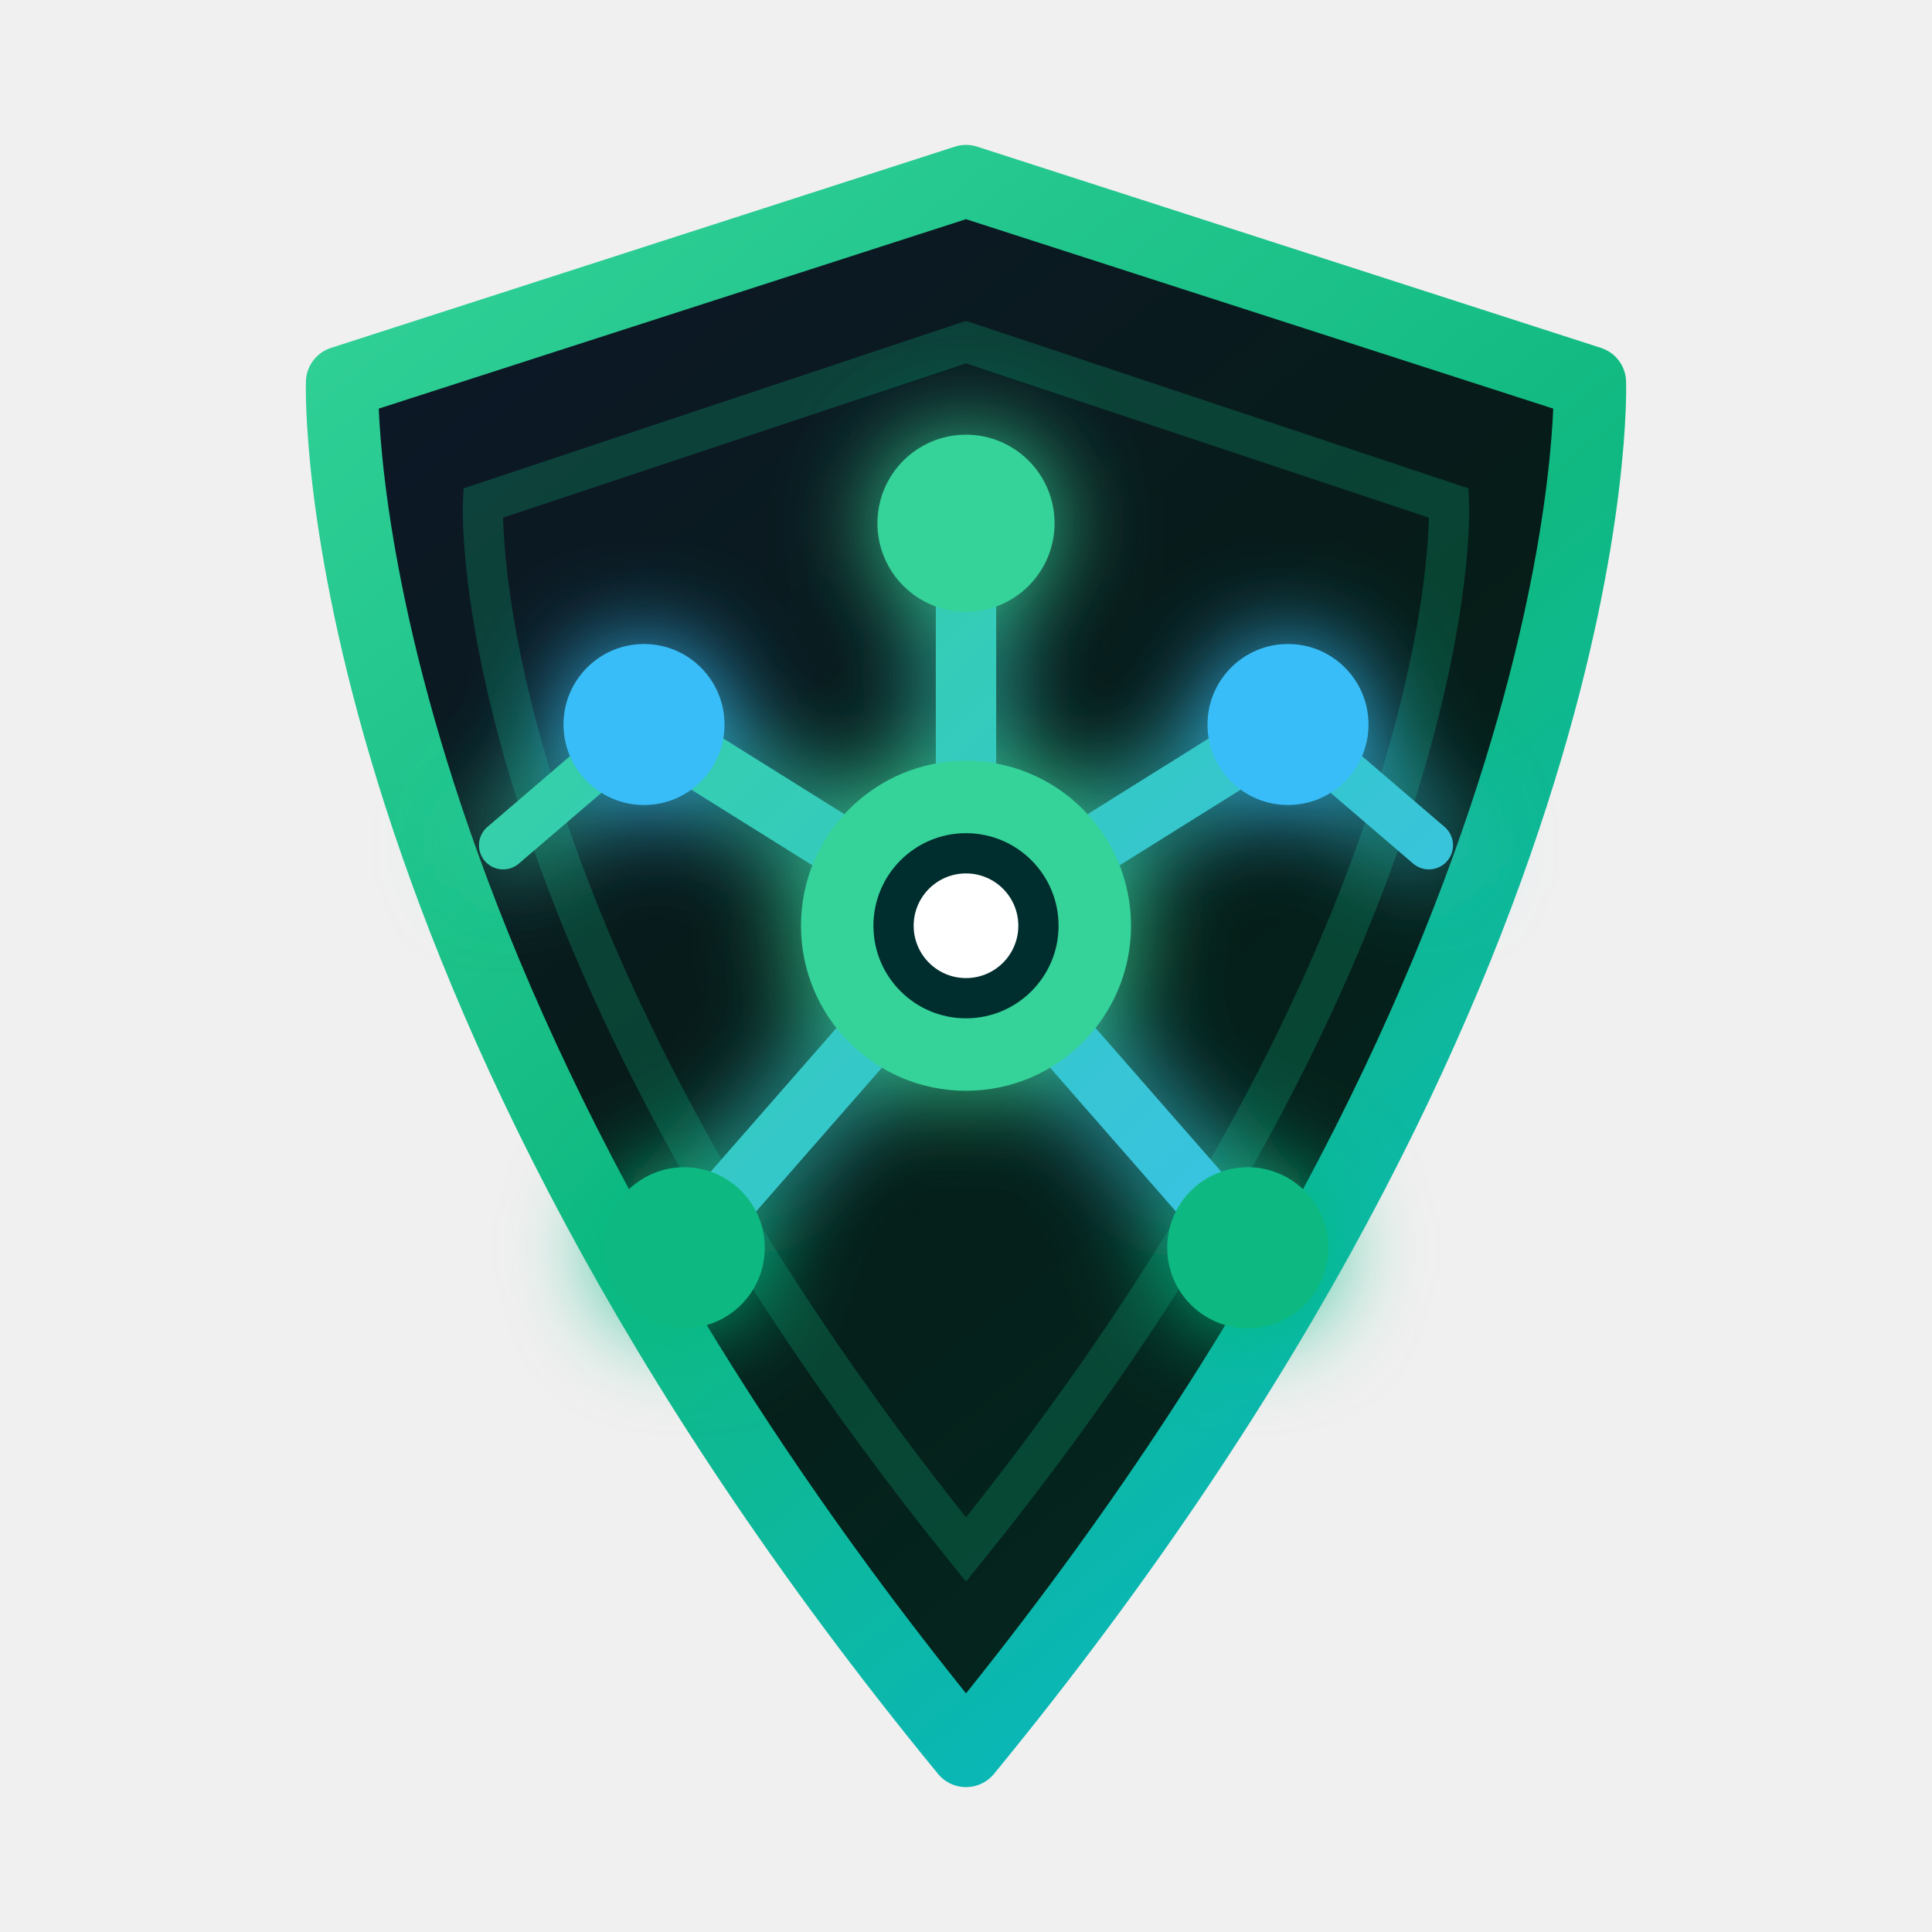
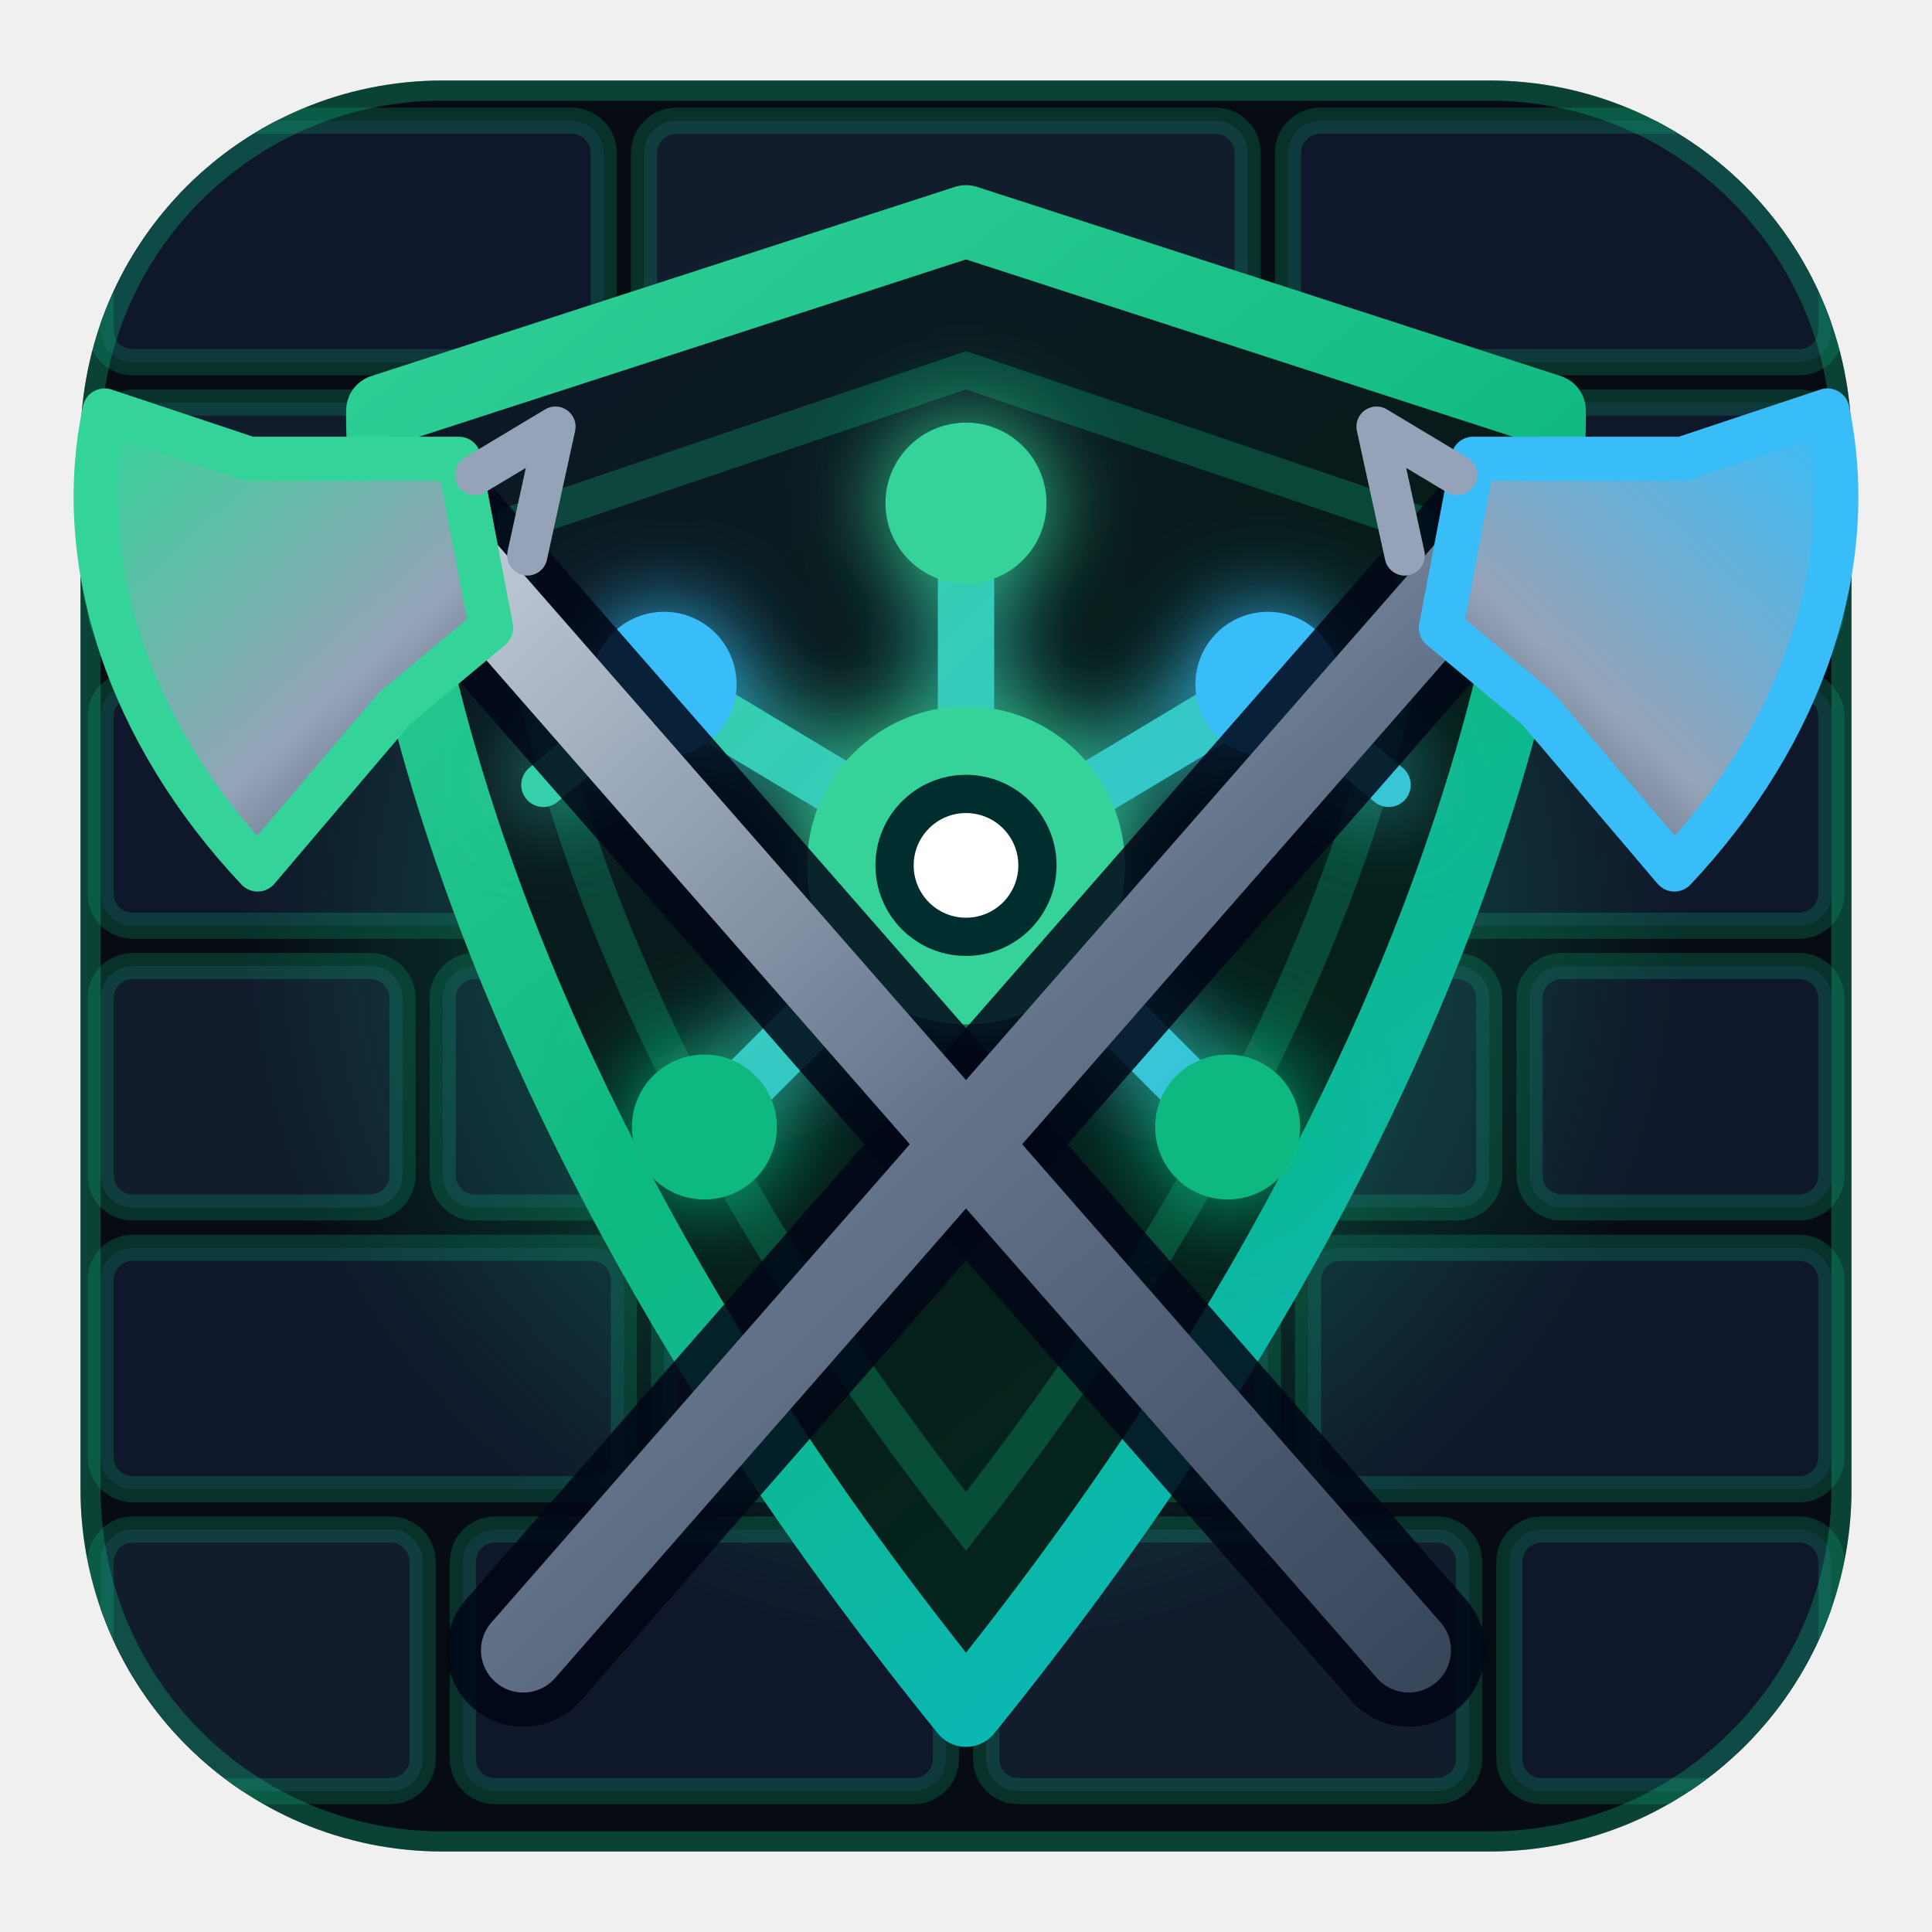
<svg xmlns="http://www.w3.org/2000/svg" viewBox="0 0 48 48" fill="none" width="100%" height="100%">
  <defs>
+     <clipPath id="brickClip">
+       <rect x="2" y="2" width="44" height="44" rx="9" />
+     </clipPath>
    <linearGradient id="shieldGrad" x1="8" y1="4" x2="40" y2="44" gradientUnits="userSpaceOnUse">
      <stop offset="0%" stop-color="#0f172a" />
      <stop offset="50%" stop-color="#061c18" />
      <stop offset="100%" stop-color="#022c22" />
    </linearGradient>
    <linearGradient id="shieldBorder" x1="8" y1="4" x2="40" y2="44" gradientUnits="userSpaceOnUse">
      <stop offset="0%" stop-color="#34d399" />
      <stop offset="50%" stop-color="#10b981" />
      <stop offset="100%" stop-color="#06b6d4" />
    </linearGradient>
    <linearGradient id="axonLine" x1="12" y1="12" x2="36" y2="36" gradientUnits="userSpaceOnUse">
      <stop offset="0%" stop-color="#34d399" />
      <stop offset="100%" stop-color="#38bdf8" />
    </linearGradient>
-     <radialGradient id="centerGlow" cx="24" cy="23" r="12" gradientUnits="userSpaceOnUse">
-       <stop offset="0%" stop-color="#10b981" stop-opacity="0.6" />
+     <linearGradient id="axeHaft" x1="10" y1="12" x2="38" y2="42" gradientUnits="userSpaceOnUse">
+       <stop offset="0%" stop-color="#cbd5e1" />
+       <stop offset="50%" stop-color="#64748b" />
+       <stop offset="100%" stop-color="#334155" />
+     </linearGradient>
+     <linearGradient id="axeBladeLeft" x1="3" y1="10" x2="14" y2="22" gradientUnits="userSpaceOnUse">
+       <stop offset="0%" stop-color="#34d399" />
+       <stop offset="55%" stop-color="#94a3b8" />
+       <stop offset="100%" stop-color="#1e293b" />
+     </linearGradient>
+     <linearGradient id="axeBladeRight" x1="45" y1="10" x2="34" y2="22" gradientUnits="userSpaceOnUse">
+       <stop offset="0%" stop-color="#38bdf8" />
+       <stop offset="55%" stop-color="#94a3b8" />
+       <stop offset="100%" stop-color="#1e293b" />
+     </linearGradient>
+     <radialGradient id="centerGlow" cx="24" cy="23" r="18" gradientUnits="userSpaceOnUse">
+       <stop offset="0%" stop-color="#10b981" stop-opacity="0.55" />
      <stop offset="100%" stop-color="#10b981" stop-opacity="0" />
    </radialGradient>
    <filter id="neonGlow" x="-20%" y="-20%" width="140%" height="140%">
-       <feGaussianBlur stdDeviation="1.2" result="blur" />
+       <feGaussianBlur stdDeviation="1.1" result="blur" />
      <feMerge>
        <feMergeNode in="blur" />
        <feMergeNode in="SourceGraphic" />
      </feMerge>
    </filter>
  </defs>
-   <circle cx="24" cy="23" r="16" fill="url(#centerGlow)" />
-   <path d="M24 4.5 L39.5 9.5 C39.5 9.5 40 24 24 43.5 C8 24 8.5 9.5 8.5 9.5 L24 4.5 Z" fill="url(#shieldGrad)" stroke="url(#shieldBorder)" stroke-width="1.8" stroke-linejoin="round" />
-   <path d="M24 8.5 L36 12.5 C36 12.5 36.5 23 24 38.5 C11.5 23 12 12.5 12 12.5 L24 8.5 Z" stroke="#10b981" stroke-opacity="0.25" stroke-width="1" fill="none" />
+   <g clip-path="url(#brickClip)">
+     <rect x="2" y="2" width="44" height="44" rx="9" fill="#070b12" />
+     <g stroke="#10b981" stroke-opacity="0.22" stroke-width="0.65">
+       <rect x="2.5" y="3" width="12.5" height="6" rx="0.8" fill="#0f172a" />
+       <rect x="16" y="3" width="15" height="6" rx="0.8" fill="#111c2d" />
+       <rect x="32" y="3" width="13.5" height="6" rx="0.8" fill="#0f172a" />
+       <rect x="2.5" y="10" width="7" height="6" rx="0.8" fill="#111c2d" />
+       <rect x="10.5" y="10" width="13" height="6" rx="0.8" fill="#0f172a" />
+       <rect x="24.5" y="10" width="13" height="6" rx="0.8" fill="#111c2d" />
+       <rect x="38.5" y="10" width="7" height="6" rx="0.8" fill="#0f172a" />
+       <rect x="2.5" y="17" width="13" height="6" rx="0.8" fill="#0f172a" />
+       <rect x="16.5" y="17" width="15" height="6" rx="0.8" fill="#0b1524" />
+       <rect x="32.5" y="17" width="13" height="6" rx="0.8" fill="#0f172a" />
+       <rect x="2.5" y="24" width="7.5" height="6" rx="0.8" fill="#111c2d" />
+       <rect x="11" y="24" width="12.5" height="6" rx="0.8" fill="#0f172a" />
+       <rect x="24.5" y="24" width="12.5" height="6" rx="0.8" fill="#111c2d" />
+       <rect x="38" y="24" width="7.5" height="6" rx="0.8" fill="#0f172a" />
+       <rect x="2.5" y="31" width="13" height="6" rx="0.8" fill="#0f172a" />
+       <rect x="16.5" y="31" width="15" height="6" rx="0.8" fill="#111c2d" />
+       <rect x="32.5" y="31" width="13" height="6" rx="0.8" fill="#0f172a" />
+       <rect x="2.5" y="38" width="8" height="6.5" rx="0.8" fill="#111c2d" />
+       <rect x="11.5" y="38" width="12" height="6.5" rx="0.8" fill="#0f172a" />
+       <rect x="24.5" y="38" width="12" height="6.5" rx="0.8" fill="#111c2d" />
+       <rect x="37.5" y="38" width="8" height="6.5" rx="0.8" fill="#0f172a" />
+     </g>
+     <rect x="2" y="2" width="44" height="44" rx="9" stroke="#10b981" stroke-opacity="0.32" stroke-width="1" fill="none" />
+   </g>
+   <circle cx="24" cy="23" r="18" fill="url(#centerGlow)" />
+   <path d="M24 5.5 L38.5 10.2 C38.5 10.2 39 24 24 42.5 C9 24 9.5 10.2 9.5 10.2 L24 5.5 Z" fill="url(#shieldGrad)" stroke="url(#shieldBorder)" stroke-width="1.8" stroke-linejoin="round" />
+   <path d="M24 9.2 L35.2 13 C35.2 13 35.6 23 24 37.8 C12.4 23 12.8 13 12.8 13 L24 9.2 Z" stroke="#10b981" stroke-opacity="0.28" stroke-width="0.9" fill="none" />
  <g filter="url(#neonGlow)">
-     <path d="M24 13 L24 23" stroke="url(#axonLine)" stroke-width="1.5" stroke-linecap="round" />
-     <path d="M24 23 L16 18" stroke="url(#axonLine)" stroke-width="1.5" stroke-linecap="round" />
-     <path d="M24 23 L32 18" stroke="url(#axonLine)" stroke-width="1.5" stroke-linecap="round" />
-     <path d="M24 23 L17 31" stroke="url(#axonLine)" stroke-width="1.5" stroke-linecap="round" />
-     <path d="M24 23 L31 31" stroke="url(#axonLine)" stroke-width="1.5" stroke-linecap="round" />
-     <path d="M16 18 L12.5 21" stroke="url(#axonLine)" stroke-width="1.2" stroke-linecap="round" />
-     <path d="M32 18 L35.5 21" stroke="url(#axonLine)" stroke-width="1.2" stroke-linecap="round" />
-     <circle cx="24" cy="13" r="2.2" fill="#34d399" />
-     <circle cx="16" cy="18" r="2" fill="#38bdf8" />
-     <circle cx="32" cy="18" r="2" fill="#38bdf8" />
-     <circle cx="17" cy="31" r="2" fill="#10b981" />
-     <circle cx="31" cy="31" r="2" fill="#10b981" />
-     <circle cx="24" cy="23" r="3.2" fill="#042f2e" stroke="#34d399" stroke-width="1.8" />
-     <circle cx="24" cy="23" r="1.3" fill="#ffffff" />
+     <path d="M24 12.5 L24 21.5" stroke="url(#axonLine)" stroke-width="1.4" stroke-linecap="round" />
+     <path d="M24 21.5 L16.5 17" stroke="url(#axonLine)" stroke-width="1.4" stroke-linecap="round" />
+     <path d="M24 21.5 L31.5 17" stroke="url(#axonLine)" stroke-width="1.4" stroke-linecap="round" />
+     <path d="M24 21.5 L17.5 28" stroke="url(#axonLine)" stroke-width="1.4" stroke-linecap="round" />
+     <path d="M24 21.5 L30.5 28" stroke="url(#axonLine)" stroke-width="1.4" stroke-linecap="round" />
+     <path d="M16.5 17 L13.5 19.5" stroke="url(#axonLine)" stroke-width="1.1" stroke-linecap="round" />
+     <path d="M31.5 17 L34.5 19.5" stroke="url(#axonLine)" stroke-width="1.1" stroke-linecap="round" />
+     <circle cx="24" cy="12.5" r="2" fill="#34d399" />
+     <circle cx="16.5" cy="17" r="1.8" fill="#38bdf8" />
+     <circle cx="31.5" cy="17" r="1.8" fill="#38bdf8" />
+     <circle cx="17.5" cy="28" r="1.8" fill="#10b981" />
+     <circle cx="30.5" cy="28" r="1.8" fill="#10b981" />
+     <circle cx="24" cy="21.5" r="3.1" fill="#042f2e" stroke="#34d399" stroke-width="1.7" />
+     <circle cx="24" cy="21.5" r="1.3" fill="#ffffff" />
+   </g>
+   <g>
+     <path d="M10.5 13 L35 41" stroke="#020617" stroke-opacity="0.85" stroke-width="3.8" stroke-linecap="round" />
+     <path d="M37.5 13 L13 41" stroke="#020617" stroke-opacity="0.85" stroke-width="3.8" stroke-linecap="round" />
+     <path d="M10.5 13 L35 41" stroke="url(#axeHaft)" stroke-width="2.1" stroke-linecap="round" />
+     <path d="M11.4 11.4 L6.2 11.4 L2.6 10.2 C1.8 14 3.2 18.2 6.4 21.6 L9.8 17.6 L12.2 15.6 Z" fill="url(#axeBladeLeft)" stroke="#34d399" stroke-width="1.1" stroke-linejoin="round" />
+     <path d="M11.8 11.8 L13.8 10.6 L13.1 13.8" stroke="#94a3b8" stroke-width="1" stroke-linecap="round" stroke-linejoin="round" />
+     <path d="M37.5 13 L13 41" stroke="url(#axeHaft)" stroke-width="2.1" stroke-linecap="round" />
+     <path d="M36.6 11.4 L41.8 11.4 L45.4 10.2 C46.2 14 44.8 18.2 41.6 21.6 L38.2 17.6 L35.8 15.6 Z" fill="url(#axeBladeRight)" stroke="#38bdf8" stroke-width="1.1" stroke-linejoin="round" />
+     <path d="M36.2 11.8 L34.2 10.6 L34.9 13.8" stroke="#94a3b8" stroke-width="1" stroke-linecap="round" stroke-linejoin="round" />
  </g>
</svg>
